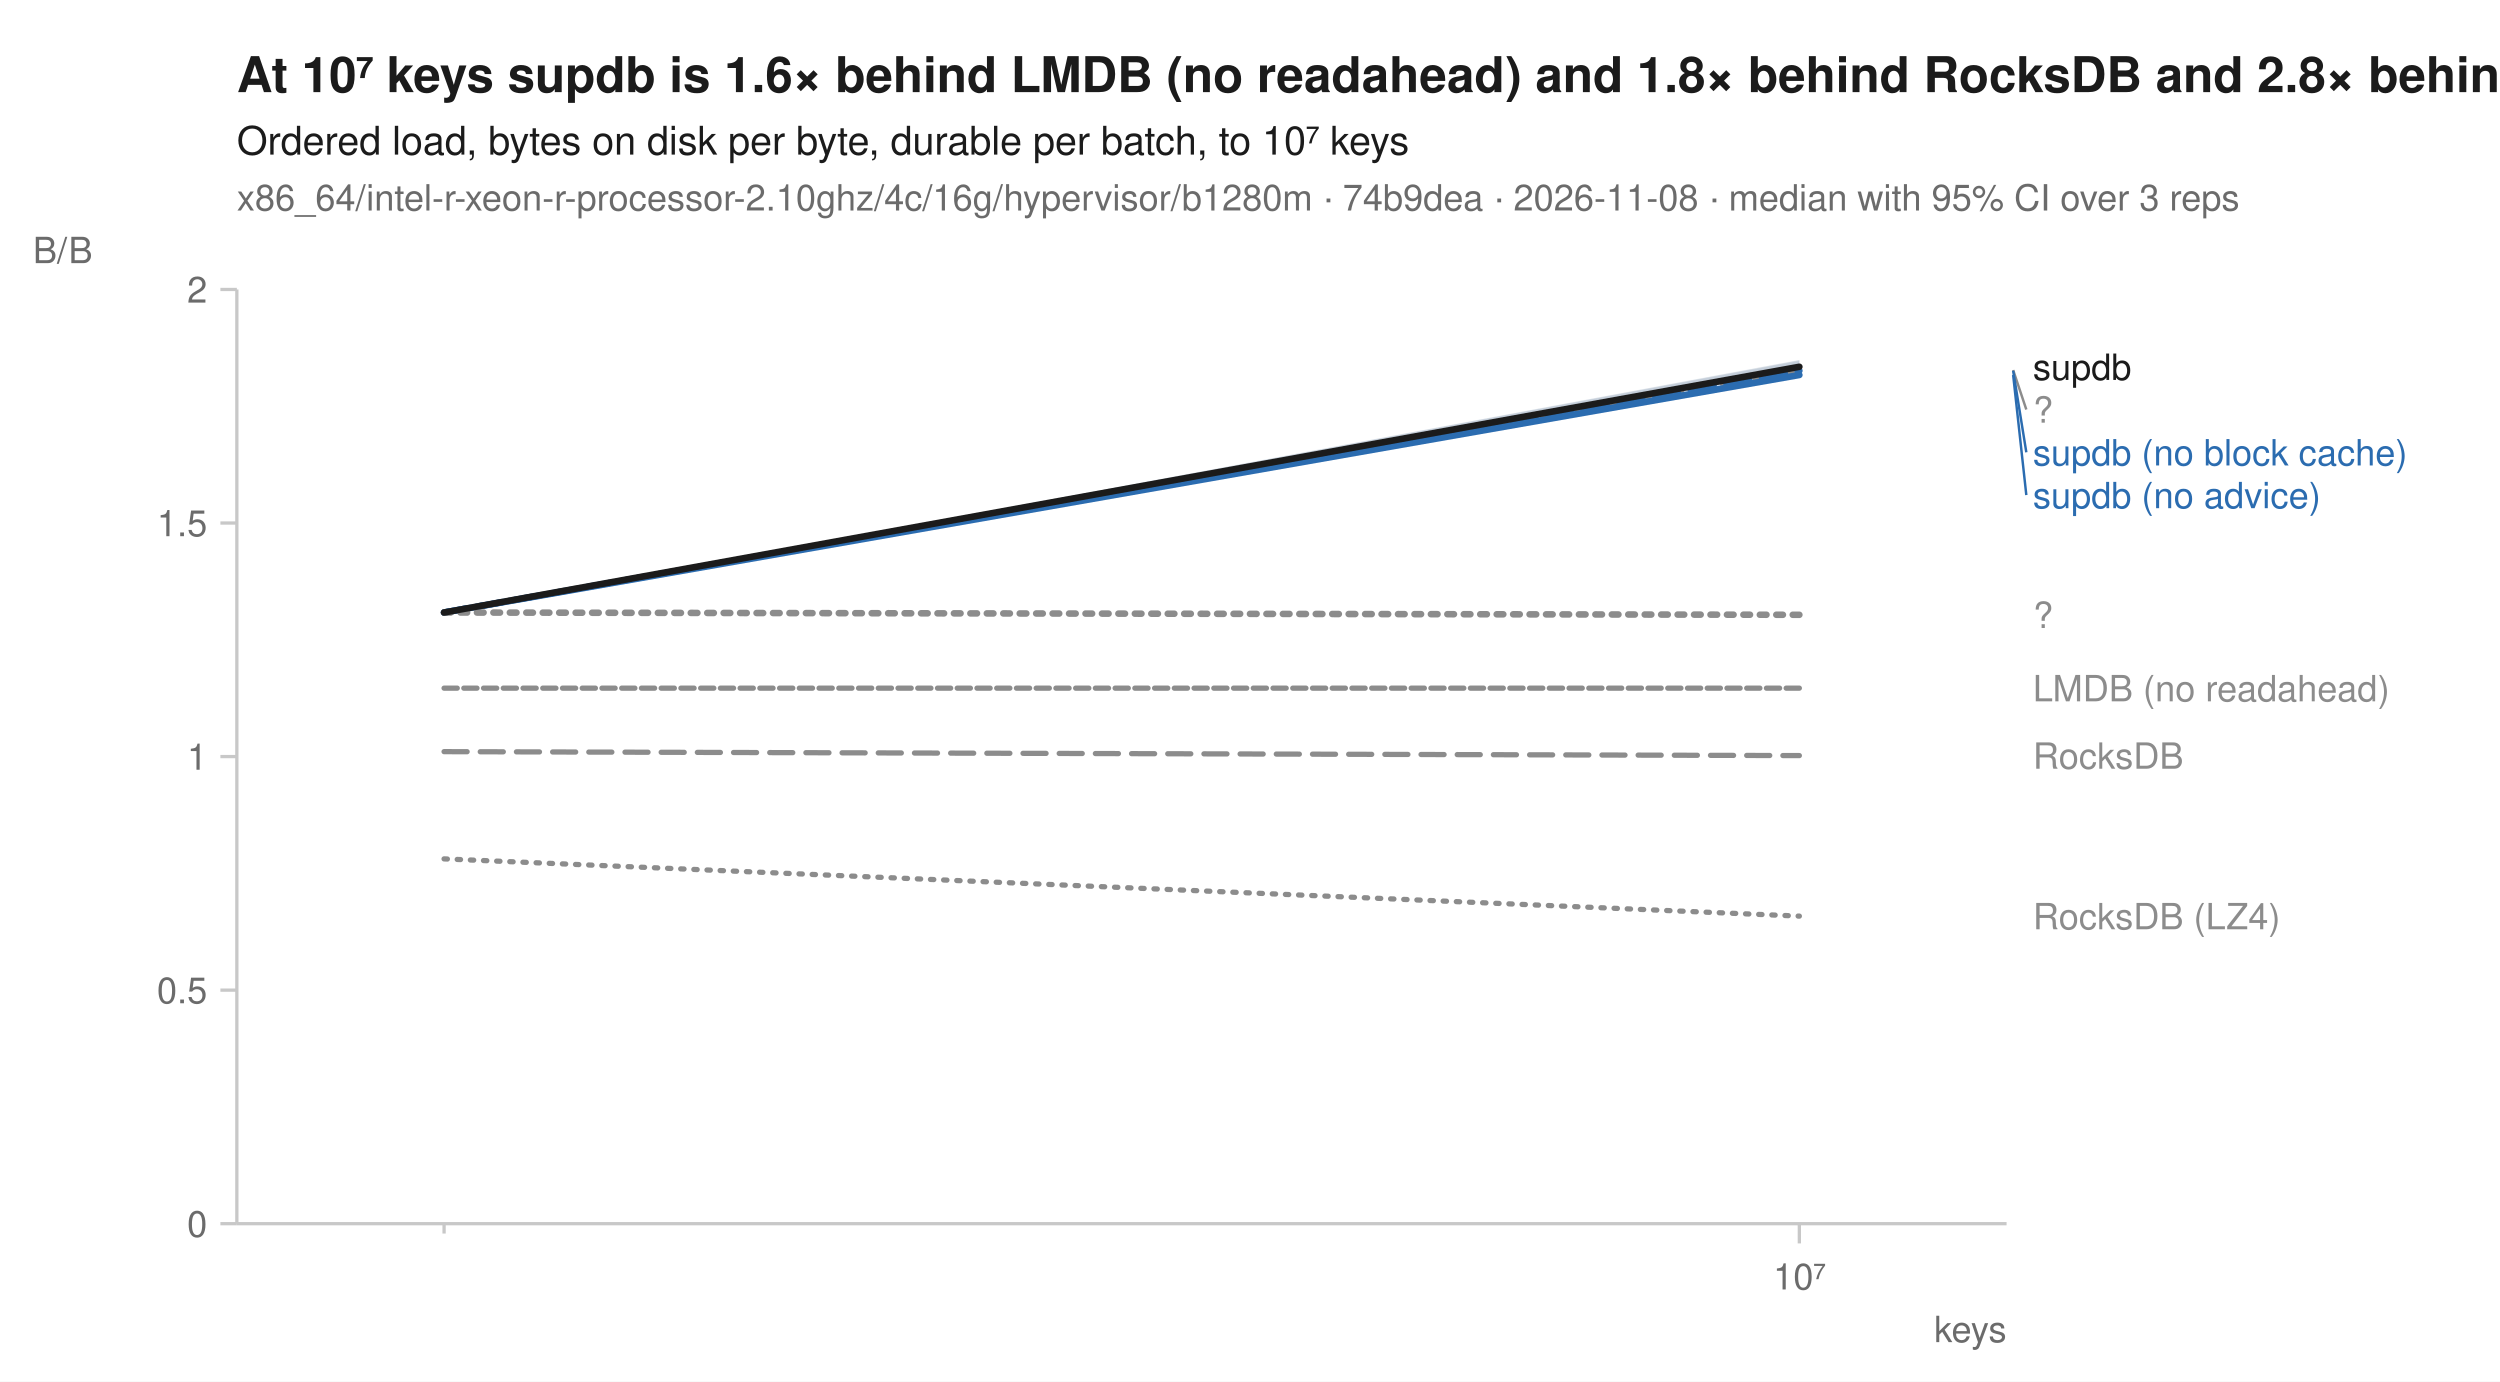
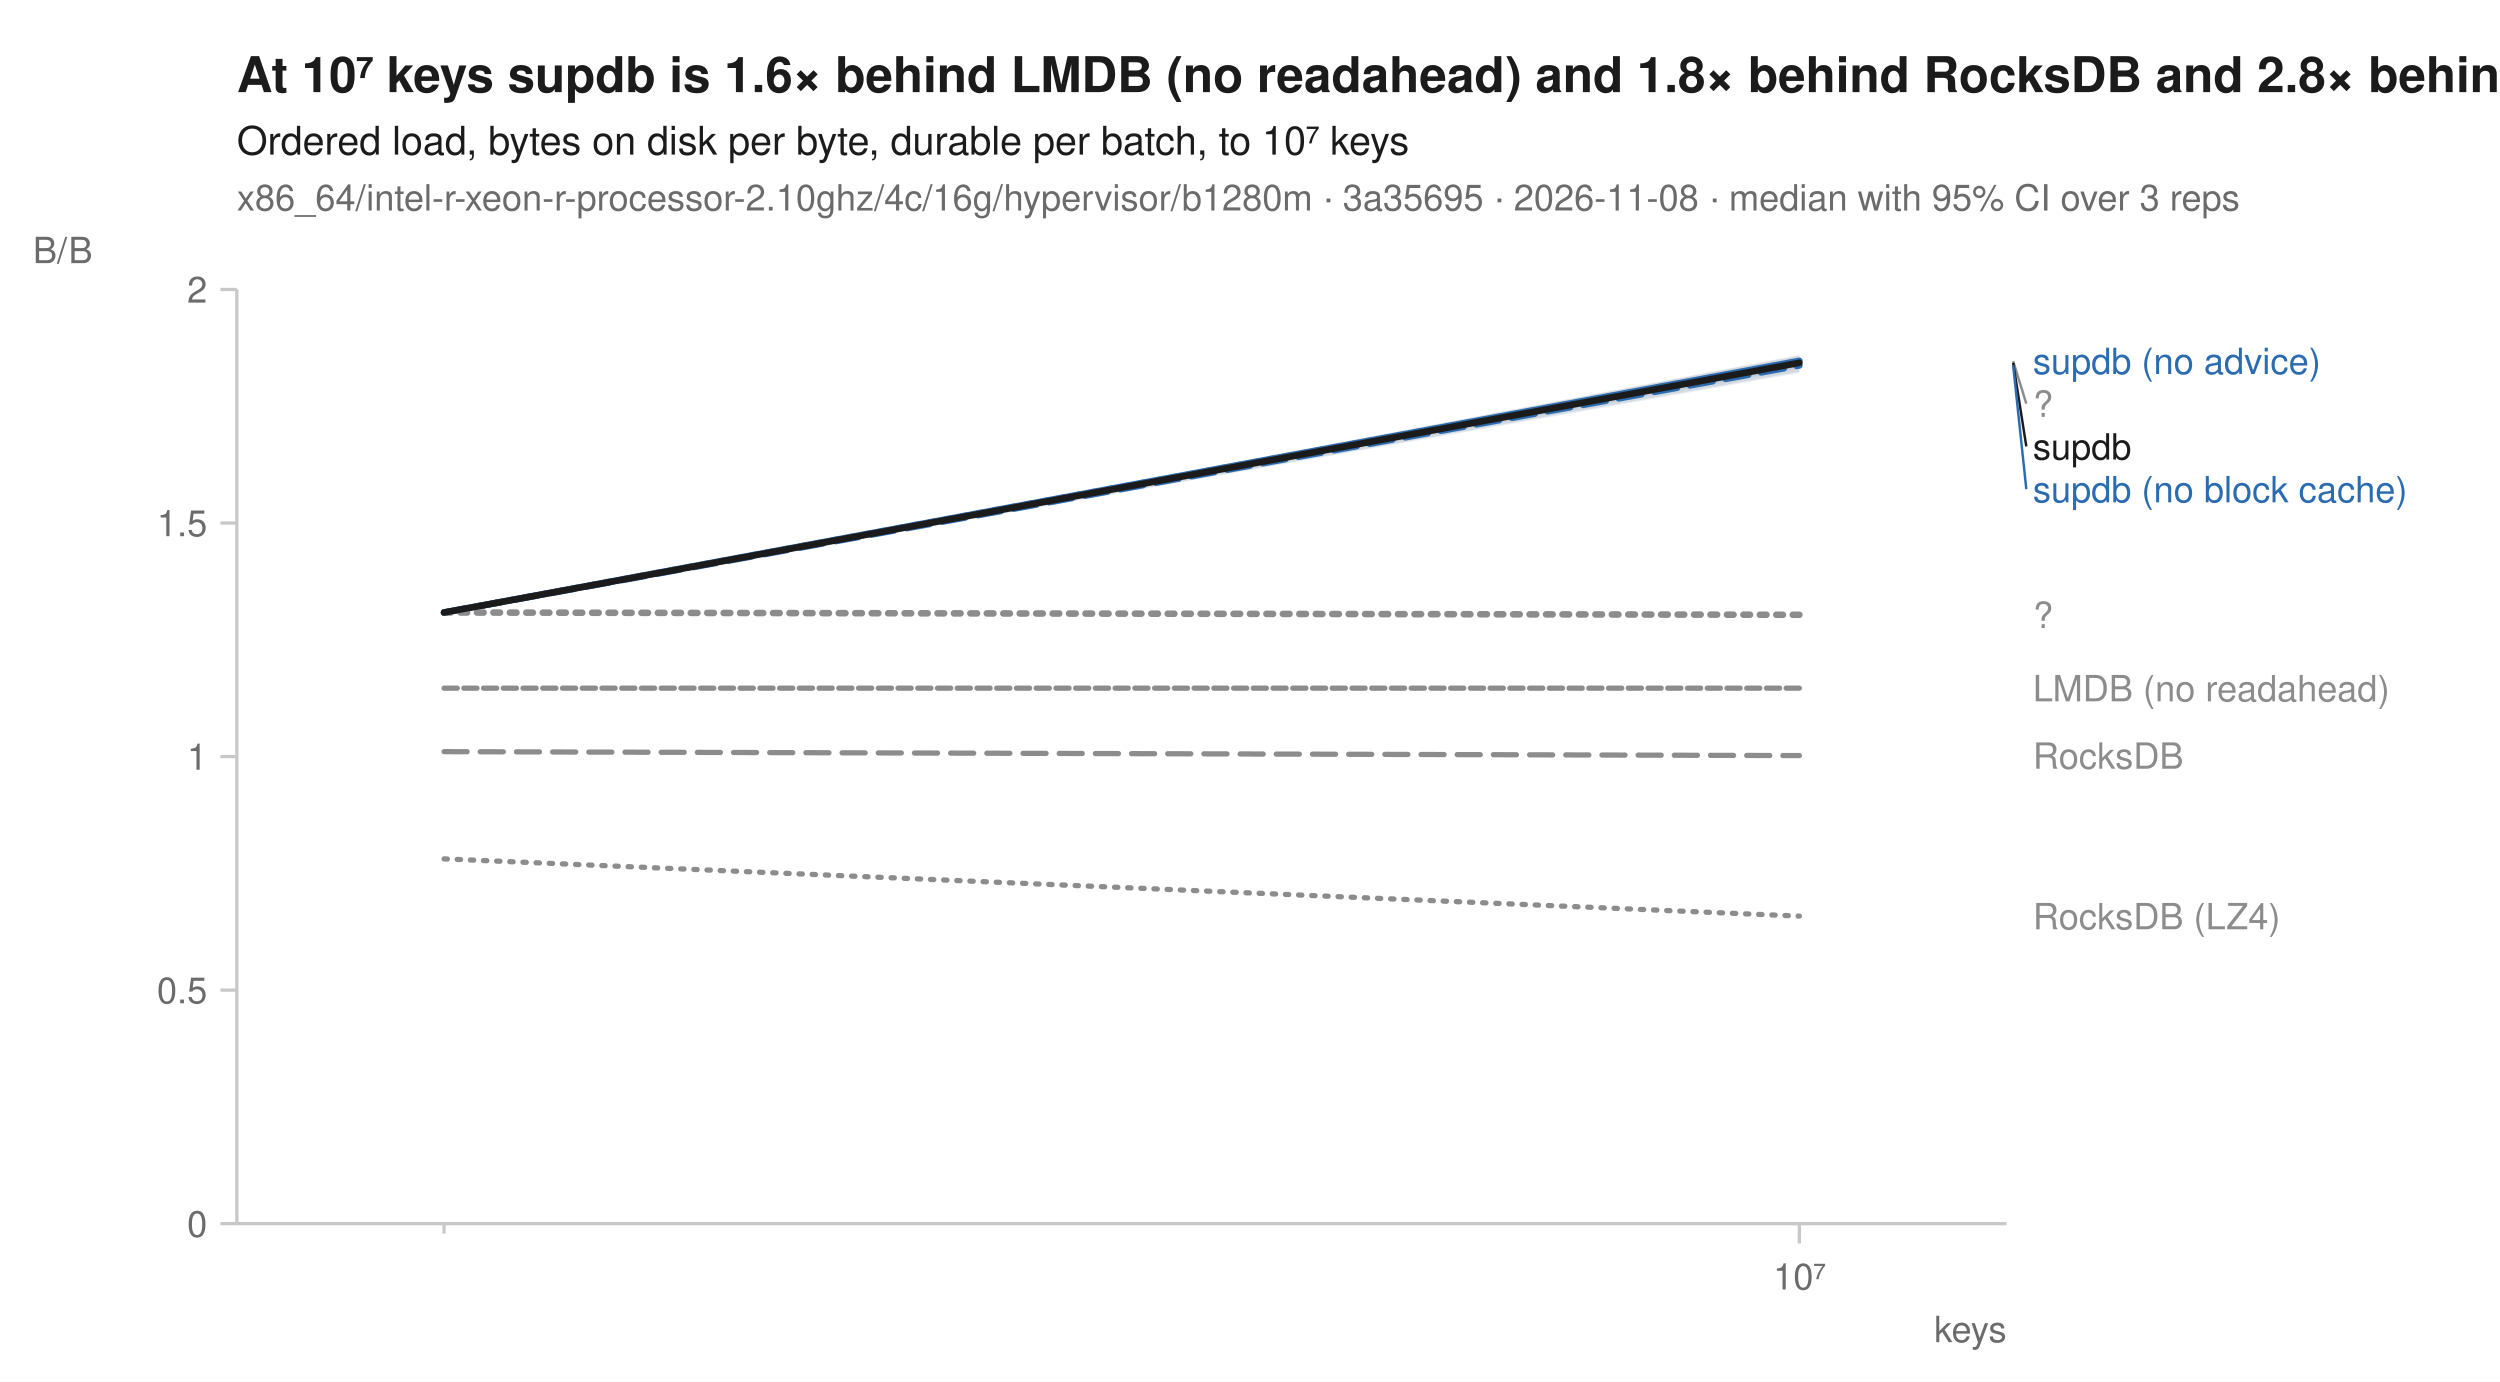
<svg xmlns="http://www.w3.org/2000/svg" width="760" height="420" viewBox="0 0 760 420" font-family="-apple-system, BlinkMacSystemFont, 'Segoe UI', Helvetica, Arial, sans-serif" fill="#1b1b1b">
  <rect width="760" height="420" fill="white" />
  <text x="72" y="28" font-size="15" font-weight="600">At 10⁷ keys supdb is 1.6× behind LMDB (no readahead) and 1.8× behind RocksDB and 2.8× behind RocksDB (LZ4)</text>
  <text x="72" y="47" font-size="12">Ordered load, bytes on disk per byte, durable per batch, to 10⁷ keys</text>
-   <text x="72" y="64" font-size="11" fill="#6b6b6b">x86_64/intel-r-xeon-r-processor-2.10ghz/4c/16g/hypervisor/b1280m · 74b9dea · 2026-11-08 · median with 95% CI over 3 reps</text>
+   <text x="72" y="64" font-size="11" fill="#6b6b6b">x86_64/intel-r-xeon-r-processor-2.10ghz/4c/16g/hypervisor/b1280m · 3a35695 · 2026-11-08 · median with 95% CI over 3 reps</text>
  <line x1="72" y1="372" x2="610" y2="372" stroke="#c8c8c8" stroke-width="1" />
  <line x1="72" y1="88" x2="72" y2="372" stroke="#c8c8c8" stroke-width="1" />
  <line x1="135.0" y1="372" x2="135.0" y2="375" stroke="#c8c8c8" stroke-width="1" />
  <line x1="547.0" y1="372" x2="547.0" y2="378" stroke="#c8c8c8" stroke-width="1" />
  <text x="547.0" y="392" font-size="11" text-anchor="middle" fill="#6b6b6b">10⁷</text>
  <text x="610" y="408" font-size="11" text-anchor="end" fill="#6b6b6b">keys</text>
  <line x1="67" y1="372.0" x2="72" y2="372.0" stroke="#c8c8c8" stroke-width="1" />
  <text x="63" y="376.0" font-size="11" text-anchor="end" fill="#6b6b6b">0</text>
  <line x1="67" y1="301.0" x2="72" y2="301.0" stroke="#c8c8c8" stroke-width="1" />
  <text x="63" y="305.0" font-size="11" text-anchor="end" fill="#6b6b6b">0.5</text>
  <line x1="67" y1="230.0" x2="72" y2="230.0" stroke="#c8c8c8" stroke-width="1" />
  <text x="63" y="234.0" font-size="11" text-anchor="end" fill="#6b6b6b">1</text>
  <line x1="67" y1="159.0" x2="72" y2="159.0" stroke="#c8c8c8" stroke-width="1" />
  <text x="63" y="163.0" font-size="11" text-anchor="end" fill="#6b6b6b">1.5</text>
  <line x1="67" y1="88.0" x2="72" y2="88.0" stroke="#c8c8c8" stroke-width="1" />
  <text x="63" y="92.0" font-size="11" text-anchor="end" fill="#6b6b6b">2</text>
  <text x="10" y="80" font-size="11" text-anchor="start" fill="#6b6b6b">B/B</text>
  <path d="M135.0,261.1 L547.0,278.5 L547.0,278.5 L135.0,261.1 Z" fill="#8c8c8c" fill-opacity="0.10" />
  <path d="M135.0,209.2 L547.0,209.2 L547.0,209.2 L135.0,209.2 Z" fill="#8c8c8c" fill-opacity="0.10" />
-   <path d="M135.0,186.2 L547.0,112.2 L547.0,112.7 L135.0,186.2 Z" fill="#8c8c8c" fill-opacity="0.10" />
+   <path d="M135.0,186.2 L547.0,109.1 L547.0,110.8 L135.0,186.2 Z" fill="#8c8c8c" fill-opacity="0.10" />
  <path d="M135.0,228.5 L547.0,229.7 L547.0,229.7 L135.0,228.5 Z" fill="#8c8c8c" fill-opacity="0.10" />
-   <path d="M135.0,186.2 L547.0,109.4 L547.0,114.8 L135.0,186.2 Z" fill="#2b6cb0" fill-opacity="0.10" />
-   <path d="M135.0,186.2 L547.0,109.7 L547.0,114.7 L135.0,186.2 Z" fill="#2b6cb0" fill-opacity="0.10" />
+   <path d="M135.0,186.2 L547.0,110.4 L547.0,112.1 L135.0,186.2 Z" fill="#2b6cb0" fill-opacity="0.10" />
+   <path d="M135.0,186.2 L547.0,107.9 L547.0,113.4 L135.0,186.2 Z" fill="#2b6cb0" fill-opacity="0.10" />
  <path d="M135.0,186.2 L547.0,186.9 L547.0,186.9 L135.0,186.2 Z" fill="#8c8c8c" fill-opacity="0.10" />
-   <path d="M135.0,186.2 L547.0,109.5 L547.0,111.7 L135.0,186.2 Z" fill="#1b1b1b" fill-opacity="0.10" />
+   <path d="M135.0,186.2 L547.0,108.1 L547.0,113.0 L135.0,186.2 Z" fill="#1b1b1b" fill-opacity="0.10" />
  <path d="M135.0,261.1 L547.0,278.5 " fill="none" stroke="#8c8c8c" stroke-width="1.6" stroke-linejoin="round" stroke-linecap="round" stroke-dasharray="1,3" />
  <path d="M135.0,209.2 L547.0,209.2 " fill="none" stroke="#8c8c8c" stroke-width="1.6" stroke-linejoin="round" stroke-linecap="round" stroke-dasharray="4,2" />
-   <path d="M135.0,186.2 L547.0,112.5 " fill="none" stroke="#8c8c8c" stroke-width="2" stroke-linejoin="round" stroke-linecap="round" stroke-dasharray="2,3" />
+   <path d="M135.0,186.2 L547.0,109.8 " fill="none" stroke="#8c8c8c" stroke-width="2" stroke-linejoin="round" stroke-linecap="round" stroke-dasharray="2,3" />
  <path d="M135.0,228.5 L547.0,229.7 " fill="none" stroke="#8c8c8c" stroke-width="1.6" stroke-linejoin="round" stroke-linecap="round" stroke-dasharray="7,4" />
-   <path d="M135.0,186.2 L547.0,112.7 " fill="none" stroke="#2b6cb0" stroke-width="2" stroke-linejoin="round" stroke-linecap="round" stroke-dasharray="7,4" />
-   <path d="M135.0,186.2 L547.0,114.0 " fill="none" stroke="#2b6cb0" stroke-width="2" stroke-linejoin="round" stroke-linecap="round" />
+   <path d="M135.0,186.2 L547.0,111.1 " fill="none" stroke="#2b6cb0" stroke-width="2" stroke-linejoin="round" stroke-linecap="round" stroke-dasharray="7,4" />
+   <path d="M135.0,186.2 L547.0,109.7 " fill="none" stroke="#2b6cb0" stroke-width="2" stroke-linejoin="round" stroke-linecap="round" />
  <path d="M135.0,186.2 L547.0,186.9 " fill="none" stroke="#8c8c8c" stroke-width="2" stroke-linejoin="round" stroke-linecap="round" stroke-dasharray="2,3" />
-   <path d="M135.0,186.2 L547.0,111.5 " fill="none" stroke="#1b1b1b" stroke-width="2" stroke-linejoin="round" stroke-linecap="round" />
-   <text x="618.0" y="115.5" font-size="11" fill="#1b1b1b">supdb</text>
-   <line x1="612.0" y1="112.5" x2="616.0" y2="124.5" stroke="#8c8c8c" stroke-width="0.75" />
-   <text x="618.0" y="128.5" font-size="11" fill="#8c8c8c">?</text>
-   <line x1="612.0" y1="112.7" x2="616.0" y2="137.5" stroke="#2b6cb0" stroke-width="0.75" />
-   <text x="618.0" y="141.5" font-size="11" fill="#2b6cb0">supdb (no block cache)</text>
-   <line x1="612.0" y1="114.0" x2="616.0" y2="150.5" stroke="#2b6cb0" stroke-width="0.75" />
-   <text x="618.0" y="154.5" font-size="11" fill="#2b6cb0">supdb (no advice)</text>
+   <path d="M135.0,186.2 L547.0,110.3 " fill="none" stroke="#1b1b1b" stroke-width="2" stroke-linejoin="round" stroke-linecap="round" />
+   <text x="618.0" y="113.7" font-size="11" fill="#2b6cb0">supdb (no advice)</text>
+   <line x1="612.0" y1="109.8" x2="616.0" y2="122.7" stroke="#8c8c8c" stroke-width="0.75" />
+   <text x="618.0" y="126.7" font-size="11" fill="#8c8c8c">?</text>
+   <line x1="612.0" y1="110.3" x2="616.0" y2="135.7" stroke="#1b1b1b" stroke-width="0.75" />
+   <text x="618.0" y="139.7" font-size="11" fill="#1b1b1b">supdb</text>
+   <line x1="612.0" y1="111.1" x2="616.0" y2="148.7" stroke="#2b6cb0" stroke-width="0.75" />
+   <text x="618.0" y="152.7" font-size="11" fill="#2b6cb0">supdb (no block cache)</text>
  <text x="618.0" y="190.9" font-size="11" fill="#8c8c8c">?</text>
  <text x="618.0" y="213.2" font-size="11" fill="#8c8c8c">LMDB (no readahead)</text>
  <text x="618.0" y="233.7" font-size="11" fill="#8c8c8c">RocksDB</text>
  <text x="618.0" y="282.5" font-size="11" fill="#8c8c8c">RocksDB (LZ4)</text>
</svg>
